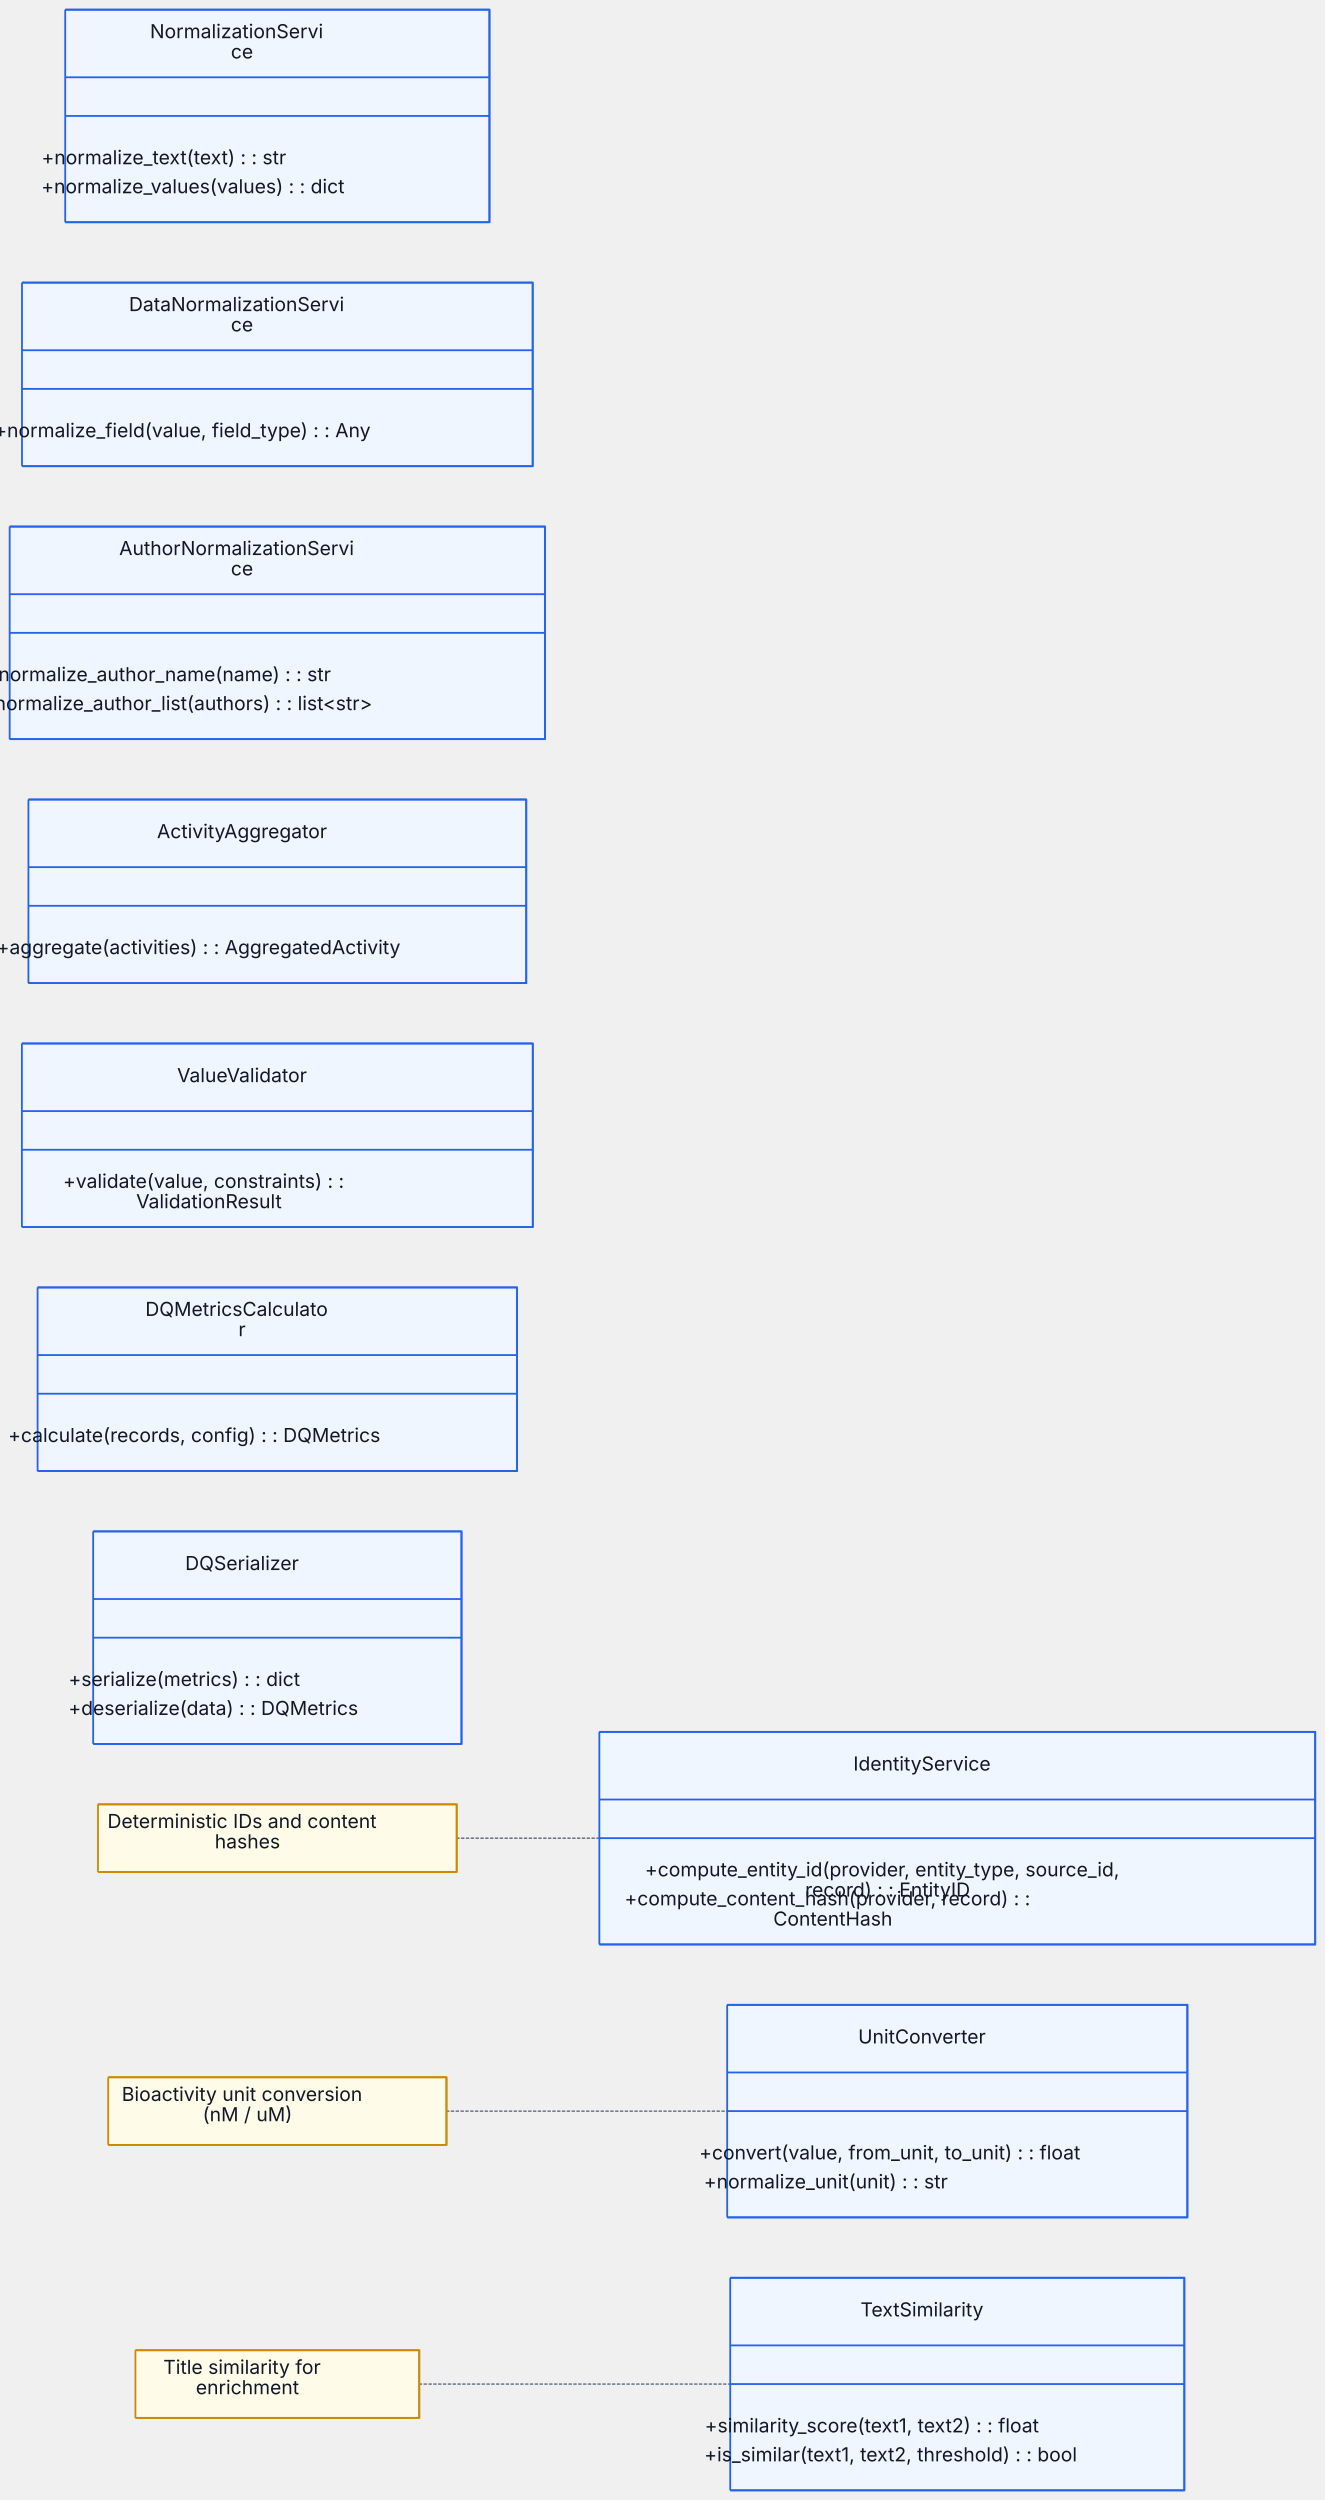
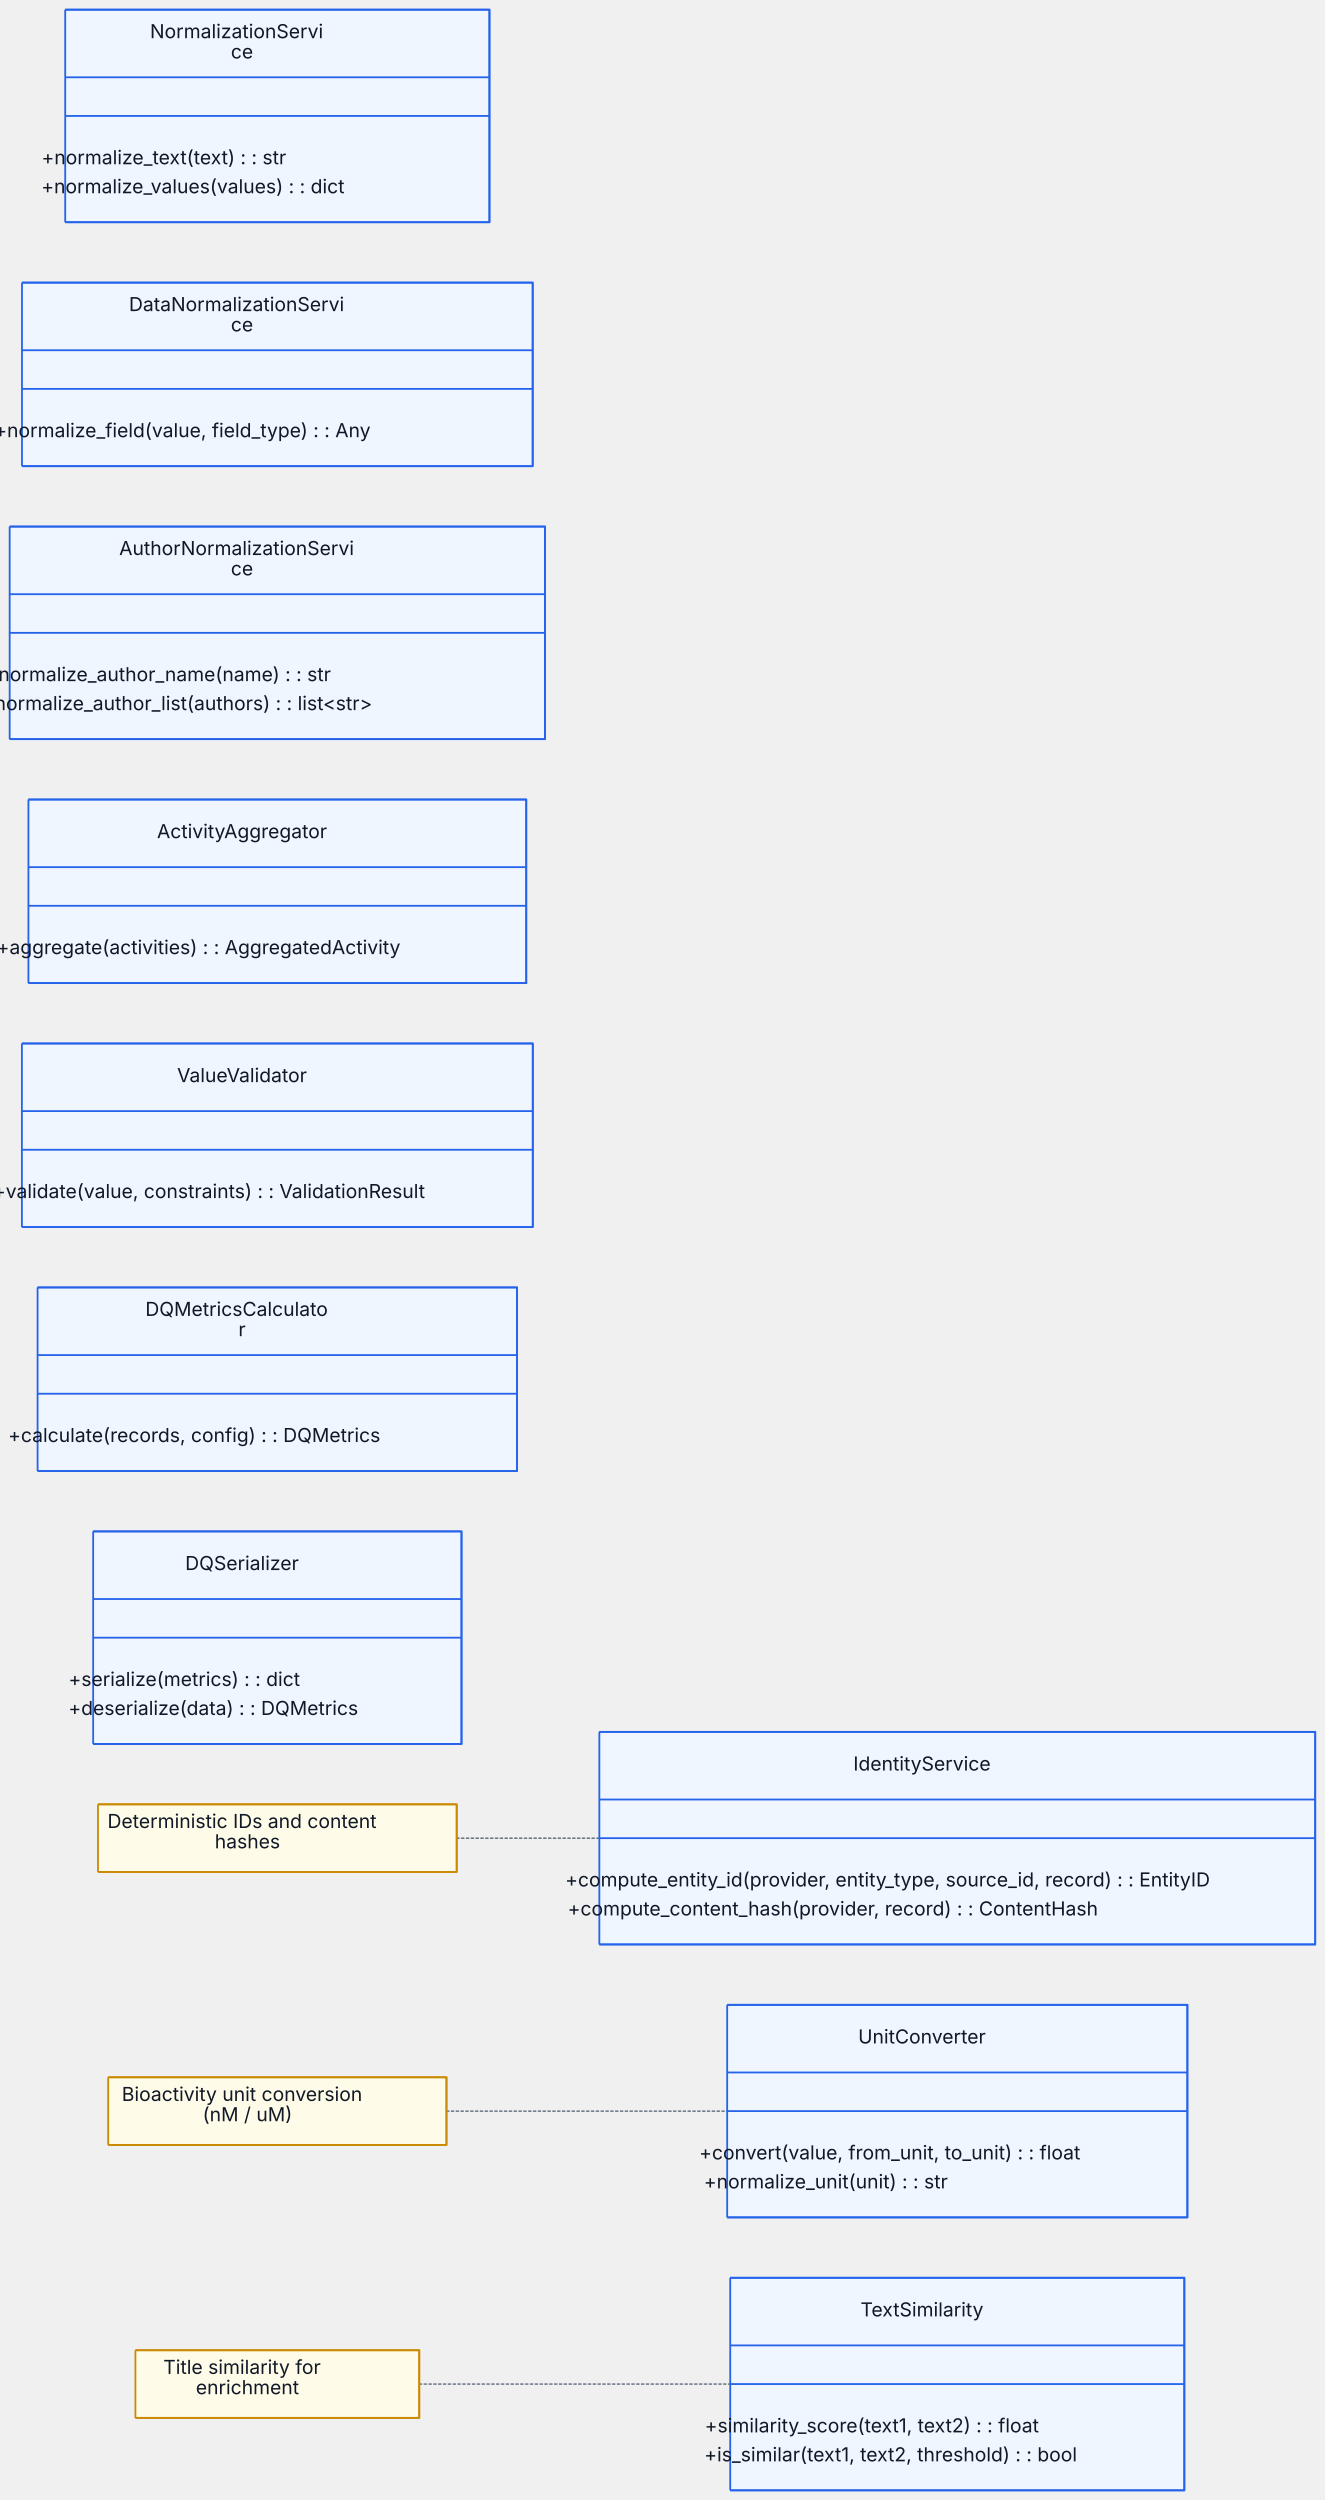
<svg xmlns="http://www.w3.org/2000/svg" id="my-svg" width="100%" aria-roledescription="class" class="classDiagram" style="max-width:1096.99px;background-color:white" viewBox="0 0 1096.992 2070">
  <style>#my-svg{font-family:Inter,-apple-system,BlinkMacSystemFont,'Segoe UI',Roboto,Oxygen,Ubuntu,sans-serif;font-size:16px;fill:#212121;}@keyframes edge-animation-frame{from{stroke-dashoffset:0;}}@keyframes dash{to{stroke-dashoffset:0;}}#my-svg .edge-animation-slow{stroke-dasharray:9,5!important;stroke-dashoffset:900;animation:dash 50s linear infinite;stroke-linecap:round;}#my-svg .edge-animation-fast{stroke-dasharray:9,5!important;stroke-dashoffset:900;animation:dash 20s linear infinite;stroke-linecap:round;}#my-svg .error-icon{fill:#f0fdf4;}#my-svg .error-text{fill:#212121;stroke:#212121;}#my-svg .edge-thickness-normal{stroke-width:1px;}#my-svg .edge-thickness-thick{stroke-width:3.5px;}#my-svg .edge-pattern-solid{stroke-dasharray:0;}#my-svg .edge-thickness-invisible{stroke-width:0;fill:none;}#my-svg .edge-pattern-dashed{stroke-dasharray:3;}#my-svg .edge-pattern-dotted{stroke-dasharray:2;}#my-svg .marker{fill:#475569;stroke:#475569;}#my-svg .marker.cross{stroke:#475569;}#my-svg svg{font-family:Inter,-apple-system,BlinkMacSystemFont,'Segoe UI',Roboto,Oxygen,Ubuntu,sans-serif;font-size:16px;}#my-svg p{margin:0;}#my-svg g.classGroup text{fill:#2563eb;stroke:none;font-family:Inter,-apple-system,BlinkMacSystemFont,'Segoe UI',Roboto,Oxygen,Ubuntu,sans-serif;font-size:10px;}#my-svg g.classGroup text .title{font-weight:bolder;}#my-svg .nodeLabel,#my-svg .edgeLabel{color:#212121;}#my-svg .edgeLabel .label rect{fill:#eff6ff;}#my-svg .label text{fill:#212121;}#my-svg .labelBkg{background:#eff6ff;}#my-svg .edgeLabel .label span{background:#eff6ff;}#my-svg .classTitle{font-weight:bolder;}#my-svg .node rect,#my-svg .node circle,#my-svg .node ellipse,#my-svg .node polygon,#my-svg .node path{fill:#eff6ff;stroke:#2563eb;stroke-width:1px;}#my-svg .divider{stroke:#2563eb;stroke-width:1;}#my-svg g.clickable{cursor:pointer;}#my-svg g.classGroup rect{fill:#eff6ff;stroke:#2563eb;}#my-svg g.classGroup line{stroke:#2563eb;stroke-width:1;}#my-svg .classLabel .box{stroke:none;stroke-width:0;fill:#eff6ff;opacity:0.5;}#my-svg .classLabel .label{fill:#2563eb;font-size:10px;}#my-svg .relation{stroke:#475569;stroke-width:1;fill:none;}#my-svg .dashed-line{stroke-dasharray:3;}#my-svg .dotted-line{stroke-dasharray:1 2;}#my-svg #compositionStart,#my-svg .composition{fill:#475569!important;stroke:#475569!important;stroke-width:1;}#my-svg #compositionEnd,#my-svg .composition{fill:#475569!important;stroke:#475569!important;stroke-width:1;}#my-svg #dependencyStart,#my-svg .dependency{fill:#475569!important;stroke:#475569!important;stroke-width:1;}#my-svg #dependencyStart,#my-svg .dependency{fill:#475569!important;stroke:#475569!important;stroke-width:1;}#my-svg #extensionStart,#my-svg .extension{fill:transparent!important;stroke:#475569!important;stroke-width:1;}#my-svg #extensionEnd,#my-svg .extension{fill:transparent!important;stroke:#475569!important;stroke-width:1;}#my-svg #aggregationStart,#my-svg .aggregation{fill:transparent!important;stroke:#475569!important;stroke-width:1;}#my-svg #aggregationEnd,#my-svg .aggregation{fill:transparent!important;stroke:#475569!important;stroke-width:1;}#my-svg #lollipopStart,#my-svg .lollipop{fill:#eff6ff!important;stroke:#475569!important;stroke-width:1;}#my-svg #lollipopEnd,#my-svg .lollipop{fill:#eff6ff!important;stroke:#475569!important;stroke-width:1;}#my-svg .edgeTerminals{font-size:11px;line-height:initial;}#my-svg .classTitleText{text-anchor:middle;font-size:18px;fill:#212121;}#my-svg .label-icon{display:inline-block;height:1em;overflow:visible;vertical-align:-0.125em;}#my-svg .node .label-icon path{fill:currentColor;stroke:revert;stroke-width:revert;}#my-svg :root{--mermaid-font-family:"trebuchet ms",verdana,arial,sans-serif;}#my-svg .IdentityService&gt;*{fill:#eff6ff!important;stroke:#2563eb!important;stroke-width:2px!important;}#my-svg .IdentityService span{fill:#eff6ff!important;stroke:#2563eb!important;stroke-width:2px!important;}#my-svg .NormalizationService&gt;*{fill:#eff6ff!important;stroke:#2563eb!important;stroke-width:2px!important;}#my-svg .NormalizationService span{fill:#eff6ff!important;stroke:#2563eb!important;stroke-width:2px!important;}#my-svg .DataNormalizationService&gt;*{fill:#eff6ff!important;stroke:#2563eb!important;stroke-width:2px!important;}#my-svg .DataNormalizationService span{fill:#eff6ff!important;stroke:#2563eb!important;stroke-width:2px!important;}#my-svg .AuthorNormalizationService&gt;*{fill:#eff6ff!important;stroke:#2563eb!important;stroke-width:2px!important;}#my-svg .AuthorNormalizationService span{fill:#eff6ff!important;stroke:#2563eb!important;stroke-width:2px!important;}#my-svg .ActivityAggregator&gt;*{fill:#eff6ff!important;stroke:#2563eb!important;stroke-width:2px!important;}#my-svg .ActivityAggregator span{fill:#eff6ff!important;stroke:#2563eb!important;stroke-width:2px!important;}#my-svg .UnitConverter&gt;*{fill:#eff6ff!important;stroke:#2563eb!important;stroke-width:2px!important;}#my-svg .UnitConverter span{fill:#eff6ff!important;stroke:#2563eb!important;stroke-width:2px!important;}#my-svg .ValueValidator&gt;*{fill:#eff6ff!important;stroke:#2563eb!important;stroke-width:2px!important;}#my-svg .ValueValidator span{fill:#eff6ff!important;stroke:#2563eb!important;stroke-width:2px!important;}#my-svg .TextSimilarity&gt;*{fill:#eff6ff!important;stroke:#2563eb!important;stroke-width:2px!important;}#my-svg .TextSimilarity span{fill:#eff6ff!important;stroke:#2563eb!important;stroke-width:2px!important;}#my-svg .DQMetricsCalculator&gt;*{fill:#eff6ff!important;stroke:#2563eb!important;stroke-width:2px!important;}#my-svg .DQMetricsCalculator span{fill:#eff6ff!important;stroke:#2563eb!important;stroke-width:2px!important;}#my-svg .DQSerializer&gt;*{fill:#eff6ff!important;stroke:#2563eb!important;stroke-width:2px!important;}#my-svg .DQSerializer span{fill:#eff6ff!important;stroke:#2563eb!important;stroke-width:2px!important;}/*
 * Пользовательские стили диаграмм BioETL (структурированная копия)
 * Источник: custom.css
 * Цель: сгруппировать правила по типам элементов и документировать назначение каждого CSS-параметра.
 */

/* =========================================================
 * 1) Глобальная типографика и базовое поведение текста
 * ========================================================= */
svg {
    /* Задаёт основной стек шрифтов для всего текста в SVG. */
    font-family: Inter, -apple-system, BlinkMacSystemFont, 'Segoe UI', Roboto,
    Oxygen, Ubuntu, sans-serif;
}



/* =========================================================
 * 2) Общая геометрия узлов (для нескольких типов диаграмм)
 * ========================================================= */
.node rect,
.node circle,
.node ellipse,
.node polygon,
.node path {
    /* Единая толщина контура для фигур узлов. */
    stroke-width: 1.5px !important;
    /* Скругляет углы по горизонтали для более мягкого вида. */
    rx: 8;
    /* Скругляет углы по вертикали в паре с rx. */
    ry: 8;
    /* Добавляет лёгкую тень и отделяет узлы от фона. */
    filter:  none; /*  drop-shadow(0px 1px 2px rgba(0, 0, 0, 0.05));*/
}

/* =========================================================
 * 3) Контейнеры subgraph / cluster
 * ========================================================= */
.cluster rect,
.cluster path {
    /* Увеличивает радиус углов у контейнеров-групп. */
    rx: 10;
    /* Поддерживает симметрию скругления по вертикали. */
    ry: 10;
    /* Нейтральная заливка контейнера для снижения визуального шума. */
    fill: #f8fafc;
    /* Приглушённая обводка, чтобы границы были заметны, но не доминировали. */
    stroke: #94a3b8;
    /* Толщина границы контейнера в тон большинству узлов. */
    stroke-width: 1.5px;
    /* Убирает пунктир у рамок контейнеров. */
    stroke-dasharray: none;
    /* Делает фон контейнера полностью непрозрачным. */
    fill-opacity: 1;
    /* Отключает тень контейнера, чтобы акцент оставался на узлах. */
    filter: none;
}

.cluster text {
    /* Нормальный вес шрифта для заголовков групп. */
    font-weight: 400;
    /* Увеличенный размер заголовка относительно текста узлов. */
    font-size: 16px;
}

/* =========================================================
 * 4) Стили линий связей (edges/links)
 * ========================================================= */
.edgePath .path {
    /* Делает основные ребра более заметными в плотных графах. */
    stroke-width: 2.5px;
    /* Скругляет соединения сегментов линий. */
    stroke-linejoin: round;
    /* Скругляет окончания линий. */
    stroke-linecap: round;
}

.edgePath path,
.flowchart-link,
.relation,
.messageLine0,
.messageLine1,
.transition path {
    /* Унифицированные скруглённые соединения для всех типов линий. */
    stroke-linejoin: round;
    /* Унифицированные скруглённые окончания для всех типов линий. */
    stroke-linecap: round;
}

.transition path {
    /* Выравнивает толщину переходов state diagram с основными ребрами. */
    stroke-width: 2.5px;
}

/* =========================================================
 * 5) Подписи ребер и fallback-текст
 * ========================================================= */
.edgeLabel {
    /* Компактный размер шрифта для подписей на связях. */
    font-size: 12px;
    /* Плотная межстрочность для экономии места. */
    line-height: 1.1;
    /* Базовый непрозрачный фон под подписью. */
    background-color: #ffffff;
    /* Небольшие внутренние отступы вокруг текста. */
    padding: 1px 3px;
    /* Мягкое скругление фона подписи. */
    border-radius: 2px;
}

.edgeLabel span,
.edgeLabel p,
text.fo-fallback {
    /* Принудительный тёмный fill для контраста в SVG-рендерах. */
    fill: #111827 !important;
    /* Принудительный тёмный цвет для HTML-подписей. */
    color: #111827 !important;
    /* Полная непрозрачность текста. */
    opacity: 1 !important;
    /* Компактная межстрочность для многострочных подписей. */
    line-height: 1.1;
    /* Убирает стандартные внешние отступы HTML-параграфов. */
    margin: 0;
    /* Убирает стандартные внутренние отступы HTML-параграфов. */
    padding: 0;
}

.edgeLabel .labelBkg,
.labelBkg {
    /* Жёстко задаёт белый фон под текстом подписей. */
    background-color: #ffffff !important;
    /* Делает фон полностью непрозрачным во всех просмотрщиках. */
    opacity: 1 !important;
}

.edgeLabel rect {
    /* Переопределяет полупрозрачный фон по умолчанию у Mermaid. */
    opacity: 1 !important;
    /* Жёстко фиксирует белую заливку прямоугольника под подписью. */
    fill: #ffffff !important;
}

/* =========================================================
 * 6) Элементы sequence diagram
 * ========================================================= */
.actor {
    /* Толщина границы actor-блоков. */
    stroke-width: 1.5px;
    /* Скругление углов actor-блоков по горизонтали. */
    rx: 4;
    /* Скругление углов actor-блоков по вертикали. */
    ry: 4;
}

.messageLine0,
.messageLine1 {
    /* Толщина линий сообщений в sequence diagram. */
    stroke-width: 1.6px;
}

.messageText {
    /* Базовый размер текста сообщений. */
    font-size: 13px;
}

.activation0 {
    /* Более тонкая линия activation bar, чтобы не перегружать схему. */
    stroke-width: 1px;
}

.note {
    /* Скругление углов заметки по горизонтали. */
    rx: 4;
    /* Скругление углов заметки по вертикали. */
    ry: 4;
    /* Тонкая граница для вторичных блоков. */
    stroke-width: 1px;
    /* Лёгкая тень для визуального отделения заметок. */
    filter: drop-shadow(1px 1px 2px rgba(0, 0, 0, 0.06));
}

/* =========================================================
 * 7) Базовые элементы class diagram
 * ========================================================= */
g.classGroup rect {
    /* Скругление углов class box по горизонтали. */
    rx: 10;
    /* Скругление углов class box по вертикали. */
    ry: 10;
    /* Толщина границы class box. */
    stroke-width: 1.5px;
    /* Мягкая тень у class box без агрессивного контраста. */
    filter: drop-shadow(1px 1px 2px rgba(0, 0, 0, 0.06));
}

g.classGroup text {
    /* Базовый размер текста внутри class diagram. */
    font-size: 14px;
    padding: 10px 10px; 
}

g.classGroup line {
    /* Толщина внутренних разделителей класса. */
    stroke-width: 1px;
}

.relation {
    /* Толщина связей между классами на уровне основных ребер. */
    stroke-width: 2.5px;
}

/* =========================================================
 * 8) Типографика HTML-лейблов class diagram
 * ========================================================= */
g.label-group .nodeLabel {
    /* Увеличенный размер названия класса для иерархии. */
    font-size: 16px !important;
    /* Полужирный акцент на имени класса. */
    font-weight: 200 !important;
    /* Лёгкое межбуквенное расстояние для читаемости заголовка. */
    letter-spacing: 0.01em;
}

g.annotation-group .nodeLabel {
    /* Уменьшенный размер для стереотипов/аннотаций. */
    font-size: 11px !important;
    /* Курсив для визуального отделения аннотаций. */
    font-style: italic !important;
    /* Небольшое ослабление контраста вторичного текста. */
    opacity: 0.8;
}

g.members-group .nodeLabel,
g.methods-group .nodeLabel {
    /* Компактный размер для атрибутов и методов. */
    font-size: 12px !important;
    /* Нормальный вес шрифта для плотного структурного текста. */
    font-weight: 400 !important;
}

/* =========================================================
 * 9) Помощники размеров foreignObject (class/flowchart)
 * ========================================================= */
g.members-group foreignObject,
g.methods-group foreignObject {
    /* Минимальная высота областей members/methods. */
    min-height: 40px;
}

.node foreignObject &gt; div,
g.classGroup foreignObject &gt; div {
    /* Стабилизирует вычисление размеров с учётом отступов/границ. */
    box-sizing: border-box;
}

.node.size-sm foreignObject &gt; div {
    /* Минимальная высота для малого размерного уровня узла. */
    min-height: 80px;
    /* Минимальная ширина для малого размерного уровня узла. */
    min-width: 180px;
}

.node.size-md foreignObject &gt; div {
    /* Минимальная высота для среднего размерного уровня узла. */
    min-height: 140px;
    /* Минимальная ширина для среднего размерного уровня узла. */
    min-width: 260px;
}

.node.size-lg foreignObject &gt; div {
    /* Минимальная высота для большого размерного уровня узла. */
    min-height: 200px;
    /* Минимальная ширина для большого размерного уровня узла. */
    min-width: 340px;
}

/* =========================================================
 * 10) Элементы state diagram
 * ========================================================= */
g.stateGroup rect {
    /* Скругление углов контейнеров состояний по горизонтали. */
    rx: 8;
    /* Скругление углов контейнеров состояний по вертикали. */
    ry: 8;
}

.statediagram-state rect {
    /* Скругление углов узлов состояния по горизонтали. */
    rx: 8;
    /* Скругление углов узлов состояния по вертикали. */
    ry: 8;
    /* Толщина границы узла состояния. */
    stroke-width: 1.5px;
    /* Лёгкая тень для визуального отделения state box. */
    filter: drop-shadow(1px 2px 3px rgba(0, 0, 0, 0.08));
}

/* =========================================================
 * 11) Элементы ER diagram
 * ========================================================= */
.er.entityBox {
    /* Толщина границы сущности ER-диаграммы. */
    stroke-width: 1.5px;
    /* Скругление углов сущности по горизонтали. */
    rx: 4;
    /* Скругление углов сущности по вертикали. */
    ry: 4;
    /* Лёгкая тень для отделения блоков сущностей. */
    filter: drop-shadow(1px 2px 3px rgba(0, 0, 0, 0.08));
}

/* =========================================================
 * 12) Узлы mindmap
 * ========================================================= */
.mindmap-node rect,
.mindmap-node circle {
    /* Толщина контура узлов mindmap. */
    stroke-width: 1.5px;
    /* Чуть более выраженная тень для плотных радиальных веток. */
    filter: drop-shadow(1px 2px 2px rgba(0, 0, 0, 0.1));
}

/* =========================================================
 * 13) Маркеры стрелок
 * ========================================================= */
marker path {
    /* Единый нейтральный цвет наконечников стрелок. */
    fill: #475569;
}

/* =========================================================
 * 14) Цветовая карта архитектурных слоёв (fallback-селекторы)
 * ========================================================= */
[id*="Domain"] &gt; rect,
[id*="Domain"] &gt; path {
    /* Цвет фона для доменного слоя. */
    fill: #f5f3ff !important;
    /* Цвет границы для доменного слоя. */
    stroke: #7c3aed !important;
}

.cluster[id*="Domain"] &gt; rect,
.cluster[id*="Domain"] &gt; path {
    fill: #ffffff !important;
}

[id*="Application"] &gt; rect,
[id*="Application"] &gt; path {
    /* Цвет фона для application-слоя. */
    fill: #f0fdf4 !important;
    /* Цвет границы для application-слоя. */
    stroke: #16a34a !important;
}

.cluster[id*="Application"] &gt; rect,
.cluster[id*="Application"] &gt; path {
    fill: #ffffff !important;
}

[id*="Infrastructure"] &gt; rect,
[id*="Infrastructure"] &gt; path {
    /* Цвет фона для infrastructure-слоя. */
    fill: #fff1f2 !important;
    /* Цвет границы для infrastructure-слоя. */
    stroke: #dc2626 !important;
}

.cluster[id*="Infrastructure"] &gt; rect,
.cluster[id*="Infrastructure"] &gt; path {
    fill: #ffffff !important;
}

[id*="Composition"] &gt; rect,
[id*="Composition"] &gt; path {
    /* Цвет фона для composition-слоя. */
    fill: #fff7ed !important;
    /* Цвет границы для composition-слоя. */
    stroke: #f59e0b !important;
}

.cluster[id*="Composition"] &gt; rect,
.cluster[id*="Composition"] &gt; path {
    fill: #ffffff !important;
}

[id*="Interfaces"] &gt; rect,
[id*="Interfaces"] &gt; path {
    /* Цвет фона для слоя интерфейсов. */
    fill: #eff6ff !important;
    /* Цвет границы для слоя интерфейсов. */
    stroke: #2563eb !important;
}

.cluster[id*="Interfaces"] &gt; rect,
.cluster[id*="Interfaces"] &gt; path {
    fill: #ffffff !important;
}

[id*="External"] &gt; rect,
[id*="External"] &gt; path {
    /* Цвет фона для внешних систем. */
    fill: #f1f5f9 !important;
    /* Цвет границы для внешних систем. */
    stroke: #64748b !important;
}

.cluster[id*="External"] &gt; rect,
.cluster[id*="External"] &gt; path {
    fill: #ffffff !important;
}

/* Белая подложка под подписи всех архитектурных/medallion слоёв */
g.cluster[id*="Domain"] .cluster-label foreignObject &gt; div,
g.cluster[id*="Application"] .cluster-label foreignObject &gt; div,
g.cluster[id*="Infrastructure"] .cluster-label foreignObject &gt; div,
g.cluster[id*="Composition"] .cluster-label foreignObject &gt; div,
g.cluster[id*="Interfaces"] .cluster-label foreignObject &gt; div,
g.cluster[id*="External"] .cluster-label foreignObject &gt; div,
g.cluster[id*="Bronze"] .cluster-label foreignObject &gt; div,
g.cluster[id*="Silver"] .cluster-label foreignObject &gt; div,
g.cluster[id*="Gold"] .cluster-label foreignObject &gt; div,
g.cluster[id*="Quarantine"] .cluster-label foreignObject &gt; div {
    background: #ffffff !important;
    padding: 0 6px !important;
    border-radius: 4px;
}

/* Fallback для рендеров без foreignObject: не рисуем толстую обводку */
g.cluster[id*="Domain"] .cluster-label text.fo-fallback,
g.cluster[id*="Application"] .cluster-label text.fo-fallback,
g.cluster[id*="Infrastructure"] .cluster-label text.fo-fallback,
g.cluster[id*="Composition"] .cluster-label text.fo-fallback,
g.cluster[id*="Interfaces"] .cluster-label text.fo-fallback,
g.cluster[id*="External"] .cluster-label text.fo-fallback,
g.cluster[id*="Bronze"] .cluster-label text.fo-fallback,
g.cluster[id*="Silver"] .cluster-label text.fo-fallback,
g.cluster[id*="Gold"] .cluster-label text.fo-fallback,
g.cluster[id*="Quarantine"] .cluster-label text.fo-fallback {
    fill: #111827 !important;
    stroke: none !important;
}

/* =========================================================
 * 15) Цветовая карта слоёв Medallion
 * ========================================================= */
[id*="Bronze"] &gt; rect,
[id*="Bronze"] &gt; path {
    /* Цвет фона Bronze-слоя. */
    fill: #fff7ed !important;
    /* Цвет границы Bronze-слоя. */
    stroke: #f59e0b !important;
}

[id*="Silver"] &gt; rect,
[id*="Silver"] &gt; path {
    /* Цвет фона Silver-слоя. */
    fill: #f8fafc !important;
    /* Цвет границы Silver-слоя. */
    stroke: #475569 !important;
}

[id*="Gold"] &gt; rect,
[id*="Gold"] &gt; path {
    /* Цвет фона Gold-слоя. */
    fill: #fefce8 !important;
    /* Цвет границы Gold-слоя. */
    stroke: #ca8a04 !important;
}

[id*="Quarantine"] &gt; rect,
[id*="Quarantine"] &gt; path {
    /* Цвет фона для карантинных/проблемных потоков данных. */
    fill: #ffe4e6 !important;
    /* Цвет границы для карантинных/проблемных потоков данных. */
    stroke: #e11d48 !important;
}
/* Нормализует вес текста в узлах и заголовках слоёв (без полужирного акцента). */
.node .label text,
.node .label tspan,
.node .label .nodeLabel,
text.fo-fallback {
    stroke: none !important;
    stroke-width: 0 !important;
    fill: #111827 !important;
    font-weight: 400 !important;
}
/* Single text layer (fallback-only) */
text.fo-fallback {
    display: inline !important;
}

foreignObject {
    display: none !important;
}/* bioetl-inject */#my-svg .edgeLabel rect{opacity:1!important;fill:#ffffff!important}#my-svg .labelBkg{background-color:#ffffff!important;opacity:1!important}#my-svg .edgeLabel .labelBkg{background-color:#ffffff!important;opacity:1!important}#my-svg .edgeLabel{font-size:12px;line-height:1.1;padding:1px 3px}#my-svg .edgeLabel span{color:#111827!important;fill:#111827!important;opacity:1!important;line-height:1.1;margin:0;padding:0}#my-svg .edgeLabel p{color:#111827!important;fill:#111827!important;opacity:1!important;line-height:1.1;margin:0;padding:0}#my-svg text.fo-fallback{color:#111827!important;fill:#111827!important;opacity:1!important}</style>
  <defs>
    <marker id="my-svg_class-aggregationStart" class="marker aggregation class" markerHeight="240" markerWidth="190" orient="auto" refX="18" refY="7">
      <path d="m18 7-9 6-8-6 8-6Z" />
    </marker>
  </defs>
  <defs>
    <marker id="my-svg_class-aggregationEnd" class="marker aggregation class" markerHeight="28" markerWidth="20" orient="auto" refX="1" refY="7">
      <path d="m18 7-9 6-8-6 8-6Z" />
    </marker>
  </defs>
  <defs>
    <marker id="my-svg_class-extensionStart" class="marker extension class" markerHeight="240" markerWidth="190" orient="auto" refX="18" refY="7">
      <path d="m1 7 17 6V1Z" />
    </marker>
  </defs>
  <defs>
    <marker id="my-svg_class-extensionEnd" class="marker extension class" markerHeight="28" markerWidth="20" orient="auto" refX="1" refY="7">
      <path d="M1 1v12l17-6Z" />
    </marker>
  </defs>
  <defs>
    <marker id="my-svg_class-compositionStart" class="marker composition class" markerHeight="240" markerWidth="190" orient="auto" refX="18" refY="7">
      <path d="m18 7-9 6-8-6 8-6Z" />
    </marker>
  </defs>
  <defs>
    <marker id="my-svg_class-compositionEnd" class="marker composition class" markerHeight="28" markerWidth="20" orient="auto" refX="1" refY="7">
      <path d="m18 7-9 6-8-6 8-6Z" />
    </marker>
  </defs>
  <defs>
    <marker id="my-svg_class-dependencyStart" class="marker dependency class" markerHeight="240" markerWidth="190" orient="auto" refX="6" refY="7">
      <path d="m5 7 4 6-8-6 8-6Z" />
    </marker>
  </defs>
  <defs>
    <marker id="my-svg_class-dependencyEnd" class="marker dependency class" markerHeight="28" markerWidth="20" orient="auto" refX="13" refY="7">
      <path d="m18 7-9 6 5-6-5-6Z" />
    </marker>
  </defs>
  <defs>
    <marker id="my-svg_class-lollipopStart" class="marker lollipop class" markerHeight="240" markerWidth="190" orient="auto" refX="13" refY="7">
      <circle cx="7" cy="7" r="6" fill="transparent" stroke="#000" />
    </marker>
  </defs>
  <defs>
    <marker id="my-svg_class-lollipopEnd" class="marker lollipop class" markerHeight="240" markerWidth="190" orient="auto" refX="1" refY="7">
      <circle cx="7" cy="7" r="6" fill="transparent" stroke="#000" />
    </marker>
  </defs>
  <g class="root">
    <g class="edgePaths">
      <path id="edgeNote1" d="M378.141 1522h118.125" class="edge-thickness-normal edge-pattern-dotted relation" data-edge="true" data-et="edge" data-id="edgeNote1" data-points="W3sieCI6Mzc4LjE0MDYyNSwieSI6MTUyMn0seyJ4Ijo0NzMuNzY1NjI1LCJ5IjoxNTIyfSx7IngiOjQ5Ni4yNjU2MjUsInkiOjE1MjJ9XQ==" style="fill:none;fill:none" />
      <path id="edgeNote2" d="M369.68 1748h232.425" class="edge-thickness-normal edge-pattern-dotted relation" data-edge="true" data-et="edge" data-id="edgeNote2" data-points="W3sieCI6MzY5LjY3OTY4NzUsInkiOjE3NDh9LHsieCI6NDczLjc2NTYyNSwieSI6MTc0OH0seyJ4Ijo2MDIuMTA1NDY4NzUsInkiOjE3NDh9XQ==" style="fill:none;fill:none" />
      <path id="edgeNote3" d="M347.141 1974h257.488" class="edge-thickness-normal edge-pattern-dotted relation" data-edge="true" data-et="edge" data-id="edgeNote3" data-points="W3sieCI6MzQ3LjE0MDYyNSwieSI6MTk3NH0seyJ4Ijo0NzMuNzY1NjI1LCJ5IjoxOTc0fSx7IngiOjYwNC42Mjg5MDYyNSwieSI6MTk3NH1d" style="fill:none;fill:none" />
    </g>
    <g class="nodes">
      <g id="classId-IdentityService-0" class="node default">
        <g class="basic label-container">
          <path fill="#eff6ff" stroke-width="0" d="M-296.363-88h592.726V88h-592.726" style="fill:#eff6ff;stroke:#2563eb;stroke-width:2px" transform="translate(792.629 1522)" />
          <path fill="none" stroke="#2563eb" stroke-dasharray="0 0" stroke-width="2" d="M-296.363-88h592.726m-592.726 0h592.726m0 0V88m0-176V88m0 0h-592.726m592.726 0h-592.726m0 0V-88m0 176V-88" style="fill:#eff6ff;stroke:#2563eb;stroke-width:2px" transform="translate(792.629 1522)" />
        </g>
        <g class="label-group text">
          <g class="label" style="font-weight:bolder">
            <text xml:space="preserve" x="56.914" y="12" class="fo-fallback" text-anchor="middle" transform="translate(735.715 1454)">
              <tspan x="56.914">IdentityService</tspan>
            </text>
          </g>
        </g>
        <g class="methods-group text">
          <g class="label">
-             <text xml:space="preserve" x="251.906" y="3.6" class="fo-fallback" text-anchor="middle" transform="translate(512.266 1550)">
-               <tspan x="251.906">+compute_entity_id(provider, entity_type, source_id,</tspan>
-               <tspan x="251.906" dy="16.8">record) : : EntityID</tspan>
-             </text>
-           </g>
-           <g class="label">
-             <text xml:space="preserve" x="206.562" y="3.6" class="fo-fallback" text-anchor="middle" transform="translate(512.266 1574)">
-               <tspan x="206.562">+compute_content_hash(provider, record) : :</tspan>
-               <tspan x="206.562" dy="16.8">ContentHash</tspan>
+             <text xml:space="preserve" x="251.906" y="12" class="fo-fallback" text-anchor="middle" transform="translate(512.266 1550)">
+               <tspan x="251.906">+compute_entity_id(provider, entity_type, source_id, record) : : EntityID</tspan>
+             </text>
+           </g>
+           <g class="label">
+             <text xml:space="preserve" x="206.562" y="12" class="fo-fallback" text-anchor="middle" transform="translate(512.266 1574)">
+               <tspan x="206.562">+compute_content_hash(provider, record) : : ContentHash</tspan>
            </text>
          </g>
        </g>
        <path fill="none" stroke-dasharray="0 0" stroke-width="2" d="M-296.363-32h592.726m-592.726 0h592.726M-296.363 0h592.726m-592.726 0h592.726" class="divider" style="fill:#eff6ff;stroke:#2563eb;stroke-width:2px" transform="translate(792.629 1522)" />
      </g>
      <g id="classId-NormalizationService-1" class="node default">
        <g class="basic label-container">
          <path fill="#eff6ff" stroke-width="0" d="M-175.629-88H175.63V88H-175.63" style="fill:#eff6ff;stroke:#2563eb;stroke-width:2px" transform="translate(229.633 96)" />
          <path fill="none" stroke="#2563eb" stroke-dasharray="0 0" stroke-width="2" d="M-175.629-88H175.63m-351.258 0H175.63m0 0V88m0-176V88m0 0H-175.63m351.258 0H-175.63m0 0V-88m0 176V-88" style="fill:#eff6ff;stroke:#2563eb;stroke-width:2px" transform="translate(229.633 96)" />
        </g>
        <g class="label-group text">
          <g class="label" style="font-weight:bolder">
            <text xml:space="preserve" x="81.367" y="3.6" class="fo-fallback" text-anchor="middle" transform="translate(148.266 28)">
              <tspan x="81.367">NormalizationServi</tspan>
              <tspan x="81.367" dy="16.8">ce</tspan>
            </text>
          </g>
        </g>
        <g class="methods-group text">
          <g class="label">
            <text xml:space="preserve" x="94.922" y="12" class="fo-fallback" text-anchor="middle" transform="translate(70.004 124)">
              <tspan x="94.922">+normalize_text(text) : : str</tspan>
            </text>
          </g>
          <g class="label">
            <text xml:space="preserve" x="118.945" y="12" class="fo-fallback" text-anchor="middle" transform="translate(70.004 148)">
              <tspan x="118.945">+normalize_values(values) : : dict</tspan>
            </text>
          </g>
        </g>
        <path fill="none" stroke-dasharray="0 0" stroke-width="2" d="M-175.629-32H175.63m-351.258 0H175.63M-175.629 0H175.63M-175.63 0H175.63" class="divider" style="fill:#eff6ff;stroke:#2563eb;stroke-width:2px" transform="translate(229.633 96)" />
      </g>
      <g id="classId-DataNormalizationService-2" class="node default">
        <g class="basic label-container">
          <path fill="#eff6ff" stroke-width="0" d="M-211.43-76h422.86V76h-422.86" style="fill:#eff6ff;stroke:#2563eb;stroke-width:2px" transform="translate(229.633 310)" />
          <path fill="none" stroke="#2563eb" stroke-dasharray="0 0" stroke-width="2" d="M-211.43-76h422.86m-422.86 0h422.86m0 0V76m0-152V76m0 0h-422.86m422.86 0h-422.86m0 0V-76m0 152V-76" style="fill:#eff6ff;stroke:#2563eb;stroke-width:2px" transform="translate(229.633 310)" />
        </g>
        <g class="label-group text">
          <g class="label" style="font-weight:bolder">
            <text xml:space="preserve" x="98.703" y="3.6" class="fo-fallback" text-anchor="middle" transform="translate(130.93 254)">
              <tspan x="98.703">DataNormalizationServi</tspan>
              <tspan x="98.703" dy="16.8">ce</tspan>
            </text>
          </g>
        </g>
        <g class="methods-group text">
          <g class="label">
            <text xml:space="preserve" x="146.078" y="12" class="fo-fallback" text-anchor="middle" transform="translate(34.203 350)">
              <tspan x="146.078">+normalize_field(value, field_type) : : Any</tspan>
            </text>
          </g>
        </g>
        <path fill="none" stroke-dasharray="0 0" stroke-width="2" d="M-211.43-20h422.86m-422.86 0h422.86M-211.43 12h422.86m-422.86 0h422.86" class="divider" style="fill:#eff6ff;stroke:#2563eb;stroke-width:2px" transform="translate(229.633 310)" />
      </g>
      <g id="classId-AuthorNormalizationService-3" class="node default">
        <g class="basic label-container">
          <path fill="#eff6ff" stroke-width="0" d="M-221.633-88h443.266V88h-443.266" style="fill:#eff6ff;stroke:#2563eb;stroke-width:2px" transform="translate(229.633 524)" />
          <path fill="none" stroke="#2563eb" stroke-dasharray="0 0" stroke-width="2" d="M-221.633-88h443.266m-443.266 0h443.266m0 0V88m0-176V88m0 0h-443.266m443.266 0h-443.266m0 0V-88m0 176V-88" style="fill:#eff6ff;stroke:#2563eb;stroke-width:2px" transform="translate(229.633 524)" />
        </g>
        <g class="label-group text">
          <g class="label" style="font-weight:bolder">
            <text xml:space="preserve" x="107.578" y="3.6" class="fo-fallback" text-anchor="middle" transform="translate(122.055 456)">
              <tspan x="107.578">AuthorNormalizationServi</tspan>
              <tspan x="107.578" dy="16.8">ce</tspan>
            </text>
          </g>
        </g>
        <g class="methods-group text">
          <g class="label">
            <text xml:space="preserve" x="136.289" y="12" class="fo-fallback" text-anchor="middle" transform="translate(24 552)">
              <tspan x="136.289">+normalize_author_name(name) : : str</tspan>
            </text>
          </g>
          <g class="label">
            <text xml:space="preserve" x="151.844" y="12" class="fo-fallback" text-anchor="middle" transform="translate(24 576)">
              <tspan x="151.844">+normalize_author_list(authors) : : list&lt;str&gt;</tspan>
            </text>
          </g>
        </g>
        <path fill="none" stroke-dasharray="0 0" stroke-width="2" d="M-221.633-32h443.266m-443.266 0h443.266M-221.633 0h443.266m-443.266 0h443.266" class="divider" style="fill:#eff6ff;stroke:#2563eb;stroke-width:2px" transform="translate(229.633 524)" />
      </g>
      <g id="classId-ActivityAggregator-4" class="node default">
        <g class="basic label-container">
          <path fill="#eff6ff" stroke-width="0" d="M-206.094-76h412.188V76h-412.188" style="fill:#eff6ff;stroke:#2563eb;stroke-width:2px" transform="translate(229.633 738)" />
          <path fill="none" stroke="#2563eb" stroke-dasharray="0 0" stroke-width="2" d="M-206.094-76h412.188m-412.188 0h412.188m0 0V76m0-152V76m0 0h-412.188m412.188 0h-412.188m0 0V-76m0 152V-76" style="fill:#eff6ff;stroke:#2563eb;stroke-width:2px" transform="translate(229.633 738)" />
        </g>
        <g class="label-group text">
          <g class="label" style="font-weight:bolder">
            <text xml:space="preserve" x="72.016" y="12" class="fo-fallback" text-anchor="middle" transform="translate(157.617 682)">
              <tspan x="72.016">ActivityAggregator</tspan>
            </text>
          </g>
        </g>
        <g class="methods-group text">
          <g class="label">
            <text xml:space="preserve" x="154.086" y="12" class="fo-fallback" text-anchor="middle" transform="translate(39.54 778)">
              <tspan x="154.086">+aggregate(activities) : : AggregatedActivity</tspan>
            </text>
          </g>
        </g>
        <path fill="none" stroke-dasharray="0 0" stroke-width="2" d="M-206.094-20h412.188m-412.188 0h412.188M-206.094 12h412.188m-412.188 0h412.188" class="divider" style="fill:#eff6ff;stroke:#2563eb;stroke-width:2px" transform="translate(229.633 738)" />
      </g>
      <g id="classId-UnitConverter-5" class="node default">
        <g class="basic label-container">
          <path fill="#eff6ff" stroke-width="0" d="M-190.523-88h381.046V88h-381.046" style="fill:#eff6ff;stroke:#2563eb;stroke-width:2px" transform="translate(792.629 1748)" />
          <path fill="none" stroke="#2563eb" stroke-dasharray="0 0" stroke-width="2" d="M-190.523-88h381.046m-381.046 0h381.046m0 0V88m0-176V88m0 0h-381.046m381.046 0h-381.046m0 0V-88m0 176V-88" style="fill:#eff6ff;stroke:#2563eb;stroke-width:2px" transform="translate(792.629 1748)" />
        </g>
        <g class="label-group text">
          <g class="label" style="font-weight:bolder">
            <text xml:space="preserve" x="53.344" y="12" class="fo-fallback" text-anchor="middle" transform="translate(739.285 1680)">
              <tspan x="53.344">UnitConverter</tspan>
            </text>
          </g>
        </g>
        <g class="methods-group text">
          <g class="label">
            <text xml:space="preserve" x="147.852" y="12" class="fo-fallback" text-anchor="middle" transform="translate(618.105 1776)">
              <tspan x="147.852">+convert(value, from_unit, to_unit) : : float</tspan>
            </text>
          </g>
          <g class="label">
            <text xml:space="preserve" x="94.93" y="12" class="fo-fallback" text-anchor="middle" transform="translate(618.105 1800)">
              <tspan x="94.93">+normalize_unit(unit) : : str</tspan>
            </text>
          </g>
        </g>
        <path fill="none" stroke-dasharray="0 0" stroke-width="2" d="M-190.523-32h381.046m-381.046 0h381.046M-190.523 0h381.046m-381.046 0h381.046" class="divider" style="fill:#eff6ff;stroke:#2563eb;stroke-width:2px" transform="translate(792.629 1748)" />
      </g>
      <g id="classId-ValueValidator-6" class="node default">
        <g class="basic label-container">
          <path fill="#eff6ff" stroke-width="0" d="M-211.512-76h423.024V76h-423.024" style="fill:#eff6ff;stroke:#2563eb;stroke-width:2px" transform="translate(229.633 940)" />
          <path fill="none" stroke="#2563eb" stroke-dasharray="0 0" stroke-width="2" d="M-211.512-76h423.024m-423.024 0h423.024m0 0V76m0-152V76m0 0h-423.024m423.024 0h-423.024m0 0V-76m0 152V-76" style="fill:#eff6ff;stroke:#2563eb;stroke-width:2px" transform="translate(229.633 940)" />
        </g>
        <g class="label-group text">
          <g class="label" style="font-weight:bolder">
            <text xml:space="preserve" x="54.695" y="12" class="fo-fallback" text-anchor="middle" transform="translate(174.938 884)">
              <tspan x="54.695">ValueValidator</tspan>
            </text>
          </g>
        </g>
        <g class="methods-group text">
          <g class="label">
-             <text xml:space="preserve" x="168.164" y="3.6" class="fo-fallback" text-anchor="middle" transform="translate(34.121 980)">
-               <tspan x="168.164">+validate(value, constraints) : :</tspan>
-               <tspan x="168.164" dy="16.8">ValidationResult</tspan>
+             <text xml:space="preserve" x="168.164" y="12" class="fo-fallback" text-anchor="middle" transform="translate(34.121 980)">
+               <tspan x="168.164">+validate(value, constraints) : : ValidationResult</tspan>
            </text>
          </g>
        </g>
        <path fill="none" stroke-dasharray="0 0" stroke-width="2" d="M-211.512-20h423.024m-423.024 0h423.024M-211.512 12h423.024m-423.024 0h423.024" class="divider" style="fill:#eff6ff;stroke:#2563eb;stroke-width:2px" transform="translate(229.633 940)" />
      </g>
      <g id="classId-TextSimilarity-7" class="node default">
        <g class="basic label-container">
          <path fill="#eff6ff" stroke-width="0" d="M-188-88h376V88h-376" style="fill:#eff6ff;stroke:#2563eb;stroke-width:2px" transform="translate(792.629 1974)" />
          <path fill="none" stroke="#2563eb" stroke-dasharray="0 0" stroke-width="2" d="M-188-88h376m-376 0h376m0 0V88m0-176V88m0 0h-376m376 0h-376m0 0V-88m0 176V-88" style="fill:#eff6ff;stroke:#2563eb;stroke-width:2px" transform="translate(792.629 1974)" />
        </g>
        <g class="label-group text">
          <g class="label" style="font-weight:bolder">
            <text xml:space="preserve" x="51.875" y="12" class="fo-fallback" text-anchor="middle" transform="translate(740.754 1906)">
              <tspan x="51.875">TextSimilarity</tspan>
            </text>
          </g>
        </g>
        <g class="methods-group text">
          <g class="label">
            <text xml:space="preserve" x="130.492" y="12" class="fo-fallback" text-anchor="middle" transform="translate(620.629 2002)">
              <tspan x="130.492">+similarity_score(text1, text2) : : float</tspan>
            </text>
          </g>
          <g class="label">
            <text xml:space="preserve" x="146.062" y="12" class="fo-fallback" text-anchor="middle" transform="translate(620.629 2026)">
              <tspan x="146.062">+is_similar(text1, text2, threshold) : : bool</tspan>
            </text>
          </g>
        </g>
        <path fill="none" stroke-dasharray="0 0" stroke-width="2" d="M-188-32h376m-376 0h376M-188 0h376m-376 0h376" class="divider" style="fill:#eff6ff;stroke:#2563eb;stroke-width:2px" transform="translate(792.629 1974)" />
      </g>
      <g id="classId-DQMetricsCalculator-8" class="node default">
        <g class="basic label-container">
          <path fill="#eff6ff" stroke-width="0" d="M-198.504-76h397.008V76h-397.008" style="fill:#eff6ff;stroke:#2563eb;stroke-width:2px" transform="translate(229.633 1142)" />
          <path fill="none" stroke="#2563eb" stroke-dasharray="0 0" stroke-width="2" d="M-198.504-76h397.008m-397.008 0h397.008m0 0V76m0-152V76m0 0h-397.008m397.008 0h-397.008m0 0V-76m0 152V-76" style="fill:#eff6ff;stroke:#2563eb;stroke-width:2px" transform="translate(229.633 1142)" />
        </g>
        <g class="label-group text">
          <g class="label" style="font-weight:bolder">
            <text xml:space="preserve" x="79.133" y="3.6" class="fo-fallback" text-anchor="middle" transform="translate(150.5 1086)">
              <tspan x="79.133">DQMetricsCalculato</tspan>
              <tspan x="79.133" dy="16.8">r</tspan>
            </text>
          </g>
        </g>
        <g class="methods-group text">
          <g class="label">
            <text xml:space="preserve" x="142.938" y="12" class="fo-fallback" text-anchor="middle" transform="translate(47.129 1182)">
              <tspan x="142.938">+calculate(records, config) : : DQMetrics</tspan>
            </text>
          </g>
        </g>
        <path fill="none" stroke-dasharray="0 0" stroke-width="2" d="M-198.504-20h397.008m-397.008 0h397.008M-198.504 12h397.008m-397.008 0h397.008" class="divider" style="fill:#eff6ff;stroke:#2563eb;stroke-width:2px" transform="translate(229.633 1142)" />
      </g>
      <g id="classId-DQSerializer-9" class="node default">
        <g class="basic label-container">
          <path fill="#eff6ff" stroke-width="0" d="M-152.492-88h304.984V88h-304.984" style="fill:#eff6ff;stroke:#2563eb;stroke-width:2px" transform="translate(229.633 1356)" />
          <path fill="none" stroke="#2563eb" stroke-dasharray="0 0" stroke-width="2" d="M-152.492-88h304.984m-304.984 0h304.984m0 0V88m0-176V88m0 0h-304.984m304.984 0h-304.984m0 0V-88m0 176V-88" style="fill:#eff6ff;stroke:#2563eb;stroke-width:2px" transform="translate(229.633 1356)" />
        </g>
        <g class="label-group text">
          <g class="label" style="font-weight:bolder">
            <text xml:space="preserve" x="47.578" y="12" class="fo-fallback" text-anchor="middle" transform="translate(182.055 1288)">
              <tspan x="47.578">DQSerializer</tspan>
            </text>
          </g>
        </g>
        <g class="methods-group text">
          <g class="label">
            <text xml:space="preserve" x="88.688" y="12" class="fo-fallback" text-anchor="middle" transform="translate(93.14 1384)">
              <tspan x="88.688">+serialize(metrics) : : dict</tspan>
            </text>
          </g>
          <g class="label">
            <text xml:space="preserve" x="112.703" y="12" class="fo-fallback" text-anchor="middle" transform="translate(93.14 1408)">
              <tspan x="112.703">+deserialize(data) : : DQMetrics</tspan>
            </text>
          </g>
        </g>
        <path fill="none" stroke-dasharray="0 0" stroke-width="2" d="M-152.492-32h304.984m-304.984 0h304.984M-152.492 0h304.984m-304.984 0h304.984" class="divider" style="fill:#eff6ff;stroke:#2563eb;stroke-width:2px" transform="translate(229.633 1356)" />
      </g>
      <g id="note0" class="node undefined">
        <g class="basic label-container">
          <path fill="#fefce8" stroke-width="0" d="M-148.508-28h297.016v56h-297.016" style="fill:#fefce8!important;stroke:#ca8a04!important" transform="translate(229.633 1522)" />
          <path fill="none" stroke="#ca8a04" stroke-dasharray="0 0" stroke-width="1.3" d="M-148.508-28h297.016m-297.016 0h297.016m0 0v56m0-56v56m0 0h-297.016m297.016 0h-297.016m0 0v-56m0 56v-56" style="fill:#fefce8!important;stroke:#ca8a04!important" transform="translate(229.633 1522)" />
        </g>
        <g class="label" style="text-align:left!important;white-space:nowrap!important" transform="translate(97.125 1510)">
          <rect />
          <text xml:space="preserve" x="132.508" y="3.6" class="fo-fallback" text-anchor="middle">
            <tspan x="132.508">Deterministic IDs and content</tspan>
            <tspan x="132.508" dy="16.8">hashes</tspan>
          </text>
        </g>
      </g>
      <g id="note1" class="node undefined">
        <g class="basic label-container">
          <path fill="#fefce8" stroke-width="0" d="M-140.047-28h280.094v56h-280.094" style="fill:#fefce8!important;stroke:#ca8a04!important" transform="translate(229.633 1748)" />
          <path fill="none" stroke="#ca8a04" stroke-dasharray="0 0" stroke-width="1.3" d="M-140.047-28h280.094m-280.094 0h280.094m0 0v56m0-56v56m0 0h-280.094m280.094 0h-280.094m0 0v-56m0 56v-56" style="fill:#fefce8!important;stroke:#ca8a04!important" transform="translate(229.633 1748)" />
        </g>
        <g class="label" style="text-align:left!important;white-space:nowrap!important" transform="translate(105.586 1736)">
          <rect />
          <text xml:space="preserve" x="124.047" y="3.6" class="fo-fallback" text-anchor="middle">
            <tspan x="124.047">Bioactivity unit conversion</tspan>
            <tspan x="124.047" dy="16.8">(nM / uM)</tspan>
          </text>
        </g>
      </g>
      <g id="note2" class="node undefined">
        <g class="basic label-container">
          <path fill="#fefce8" stroke-width="0" d="M-117.508-28h235.016v56h-235.016" style="fill:#fefce8!important;stroke:#ca8a04!important" transform="translate(229.633 1974)" />
          <path fill="none" stroke="#ca8a04" stroke-dasharray="0 0" stroke-width="1.3" d="M-117.508-28h235.016m-235.016 0h235.016m0 0v56m0-56v56m0 0h-235.016m235.016 0h-235.016m0 0v-56m0 56v-56" style="fill:#fefce8!important;stroke:#ca8a04!important" transform="translate(229.633 1974)" />
        </g>
        <g class="label" style="text-align:left!important;white-space:nowrap!important" transform="translate(128.125 1962)">
          <rect />
          <text xml:space="preserve" x="101.508" y="3.6" class="fo-fallback" text-anchor="middle">
            <tspan x="101.508">Title similarity for</tspan>
            <tspan x="101.508" dy="16.8">enrichment</tspan>
          </text>
        </g>
      </g>
    </g>
  </g>
</svg>
